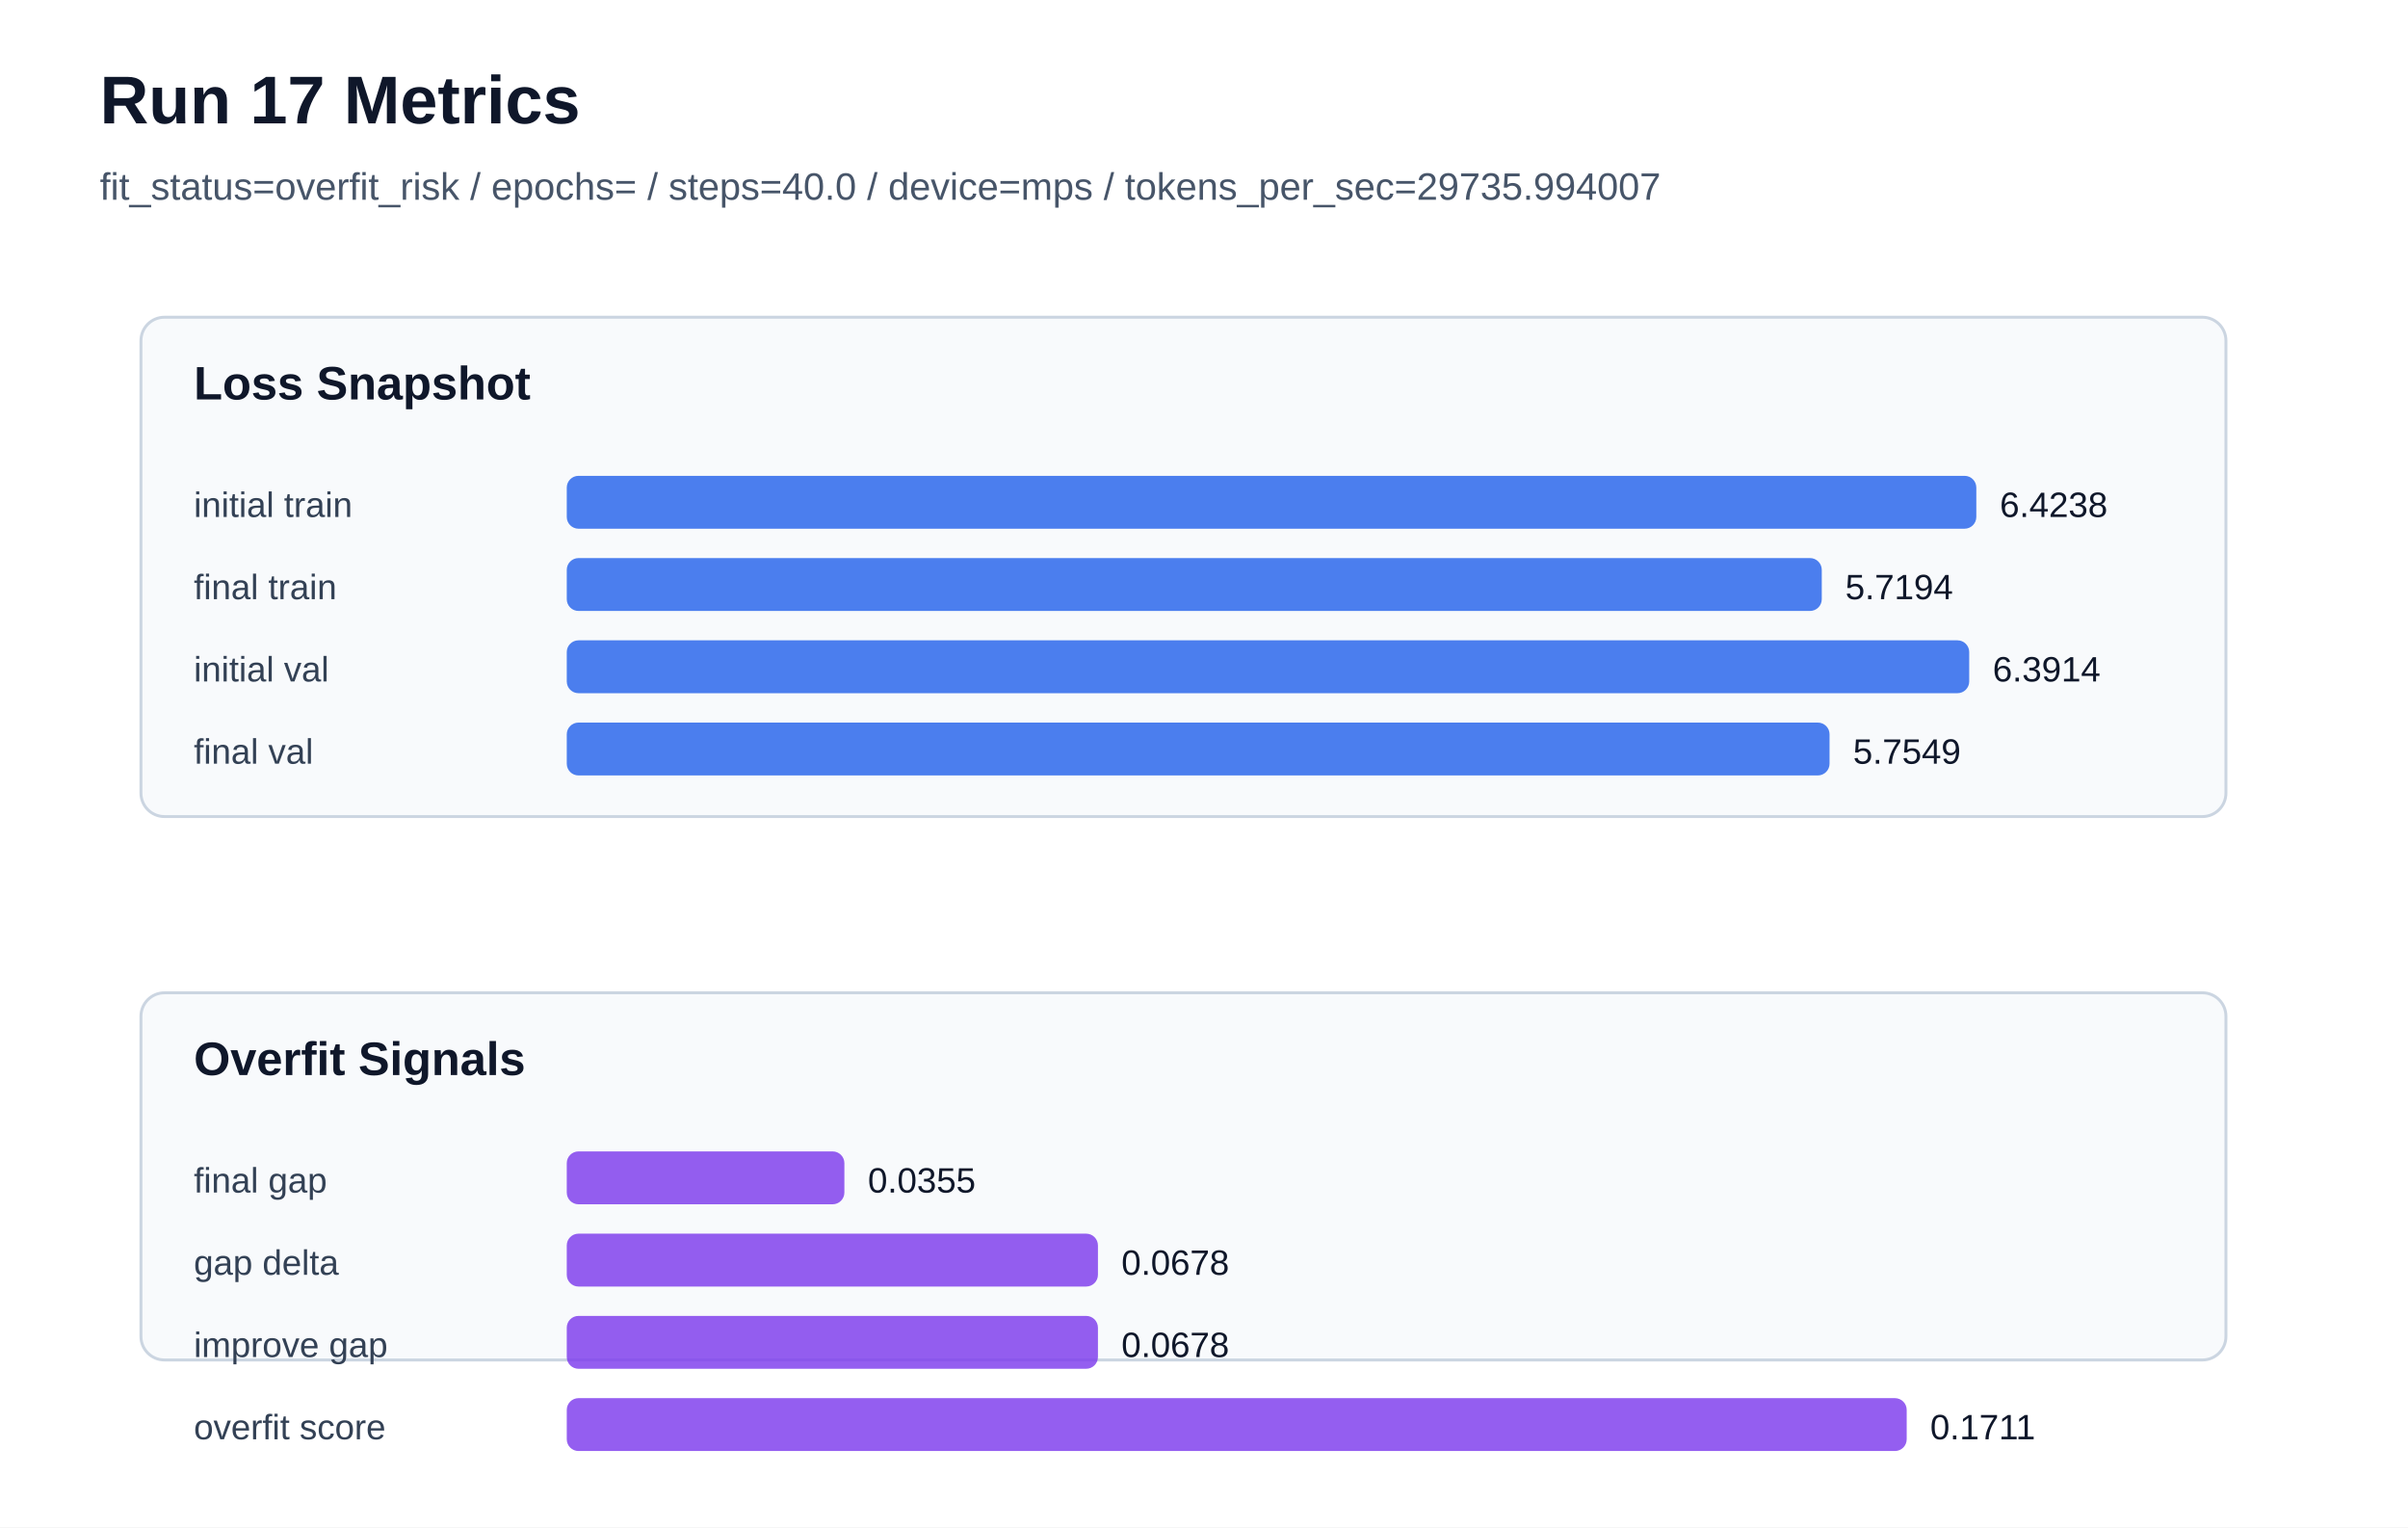
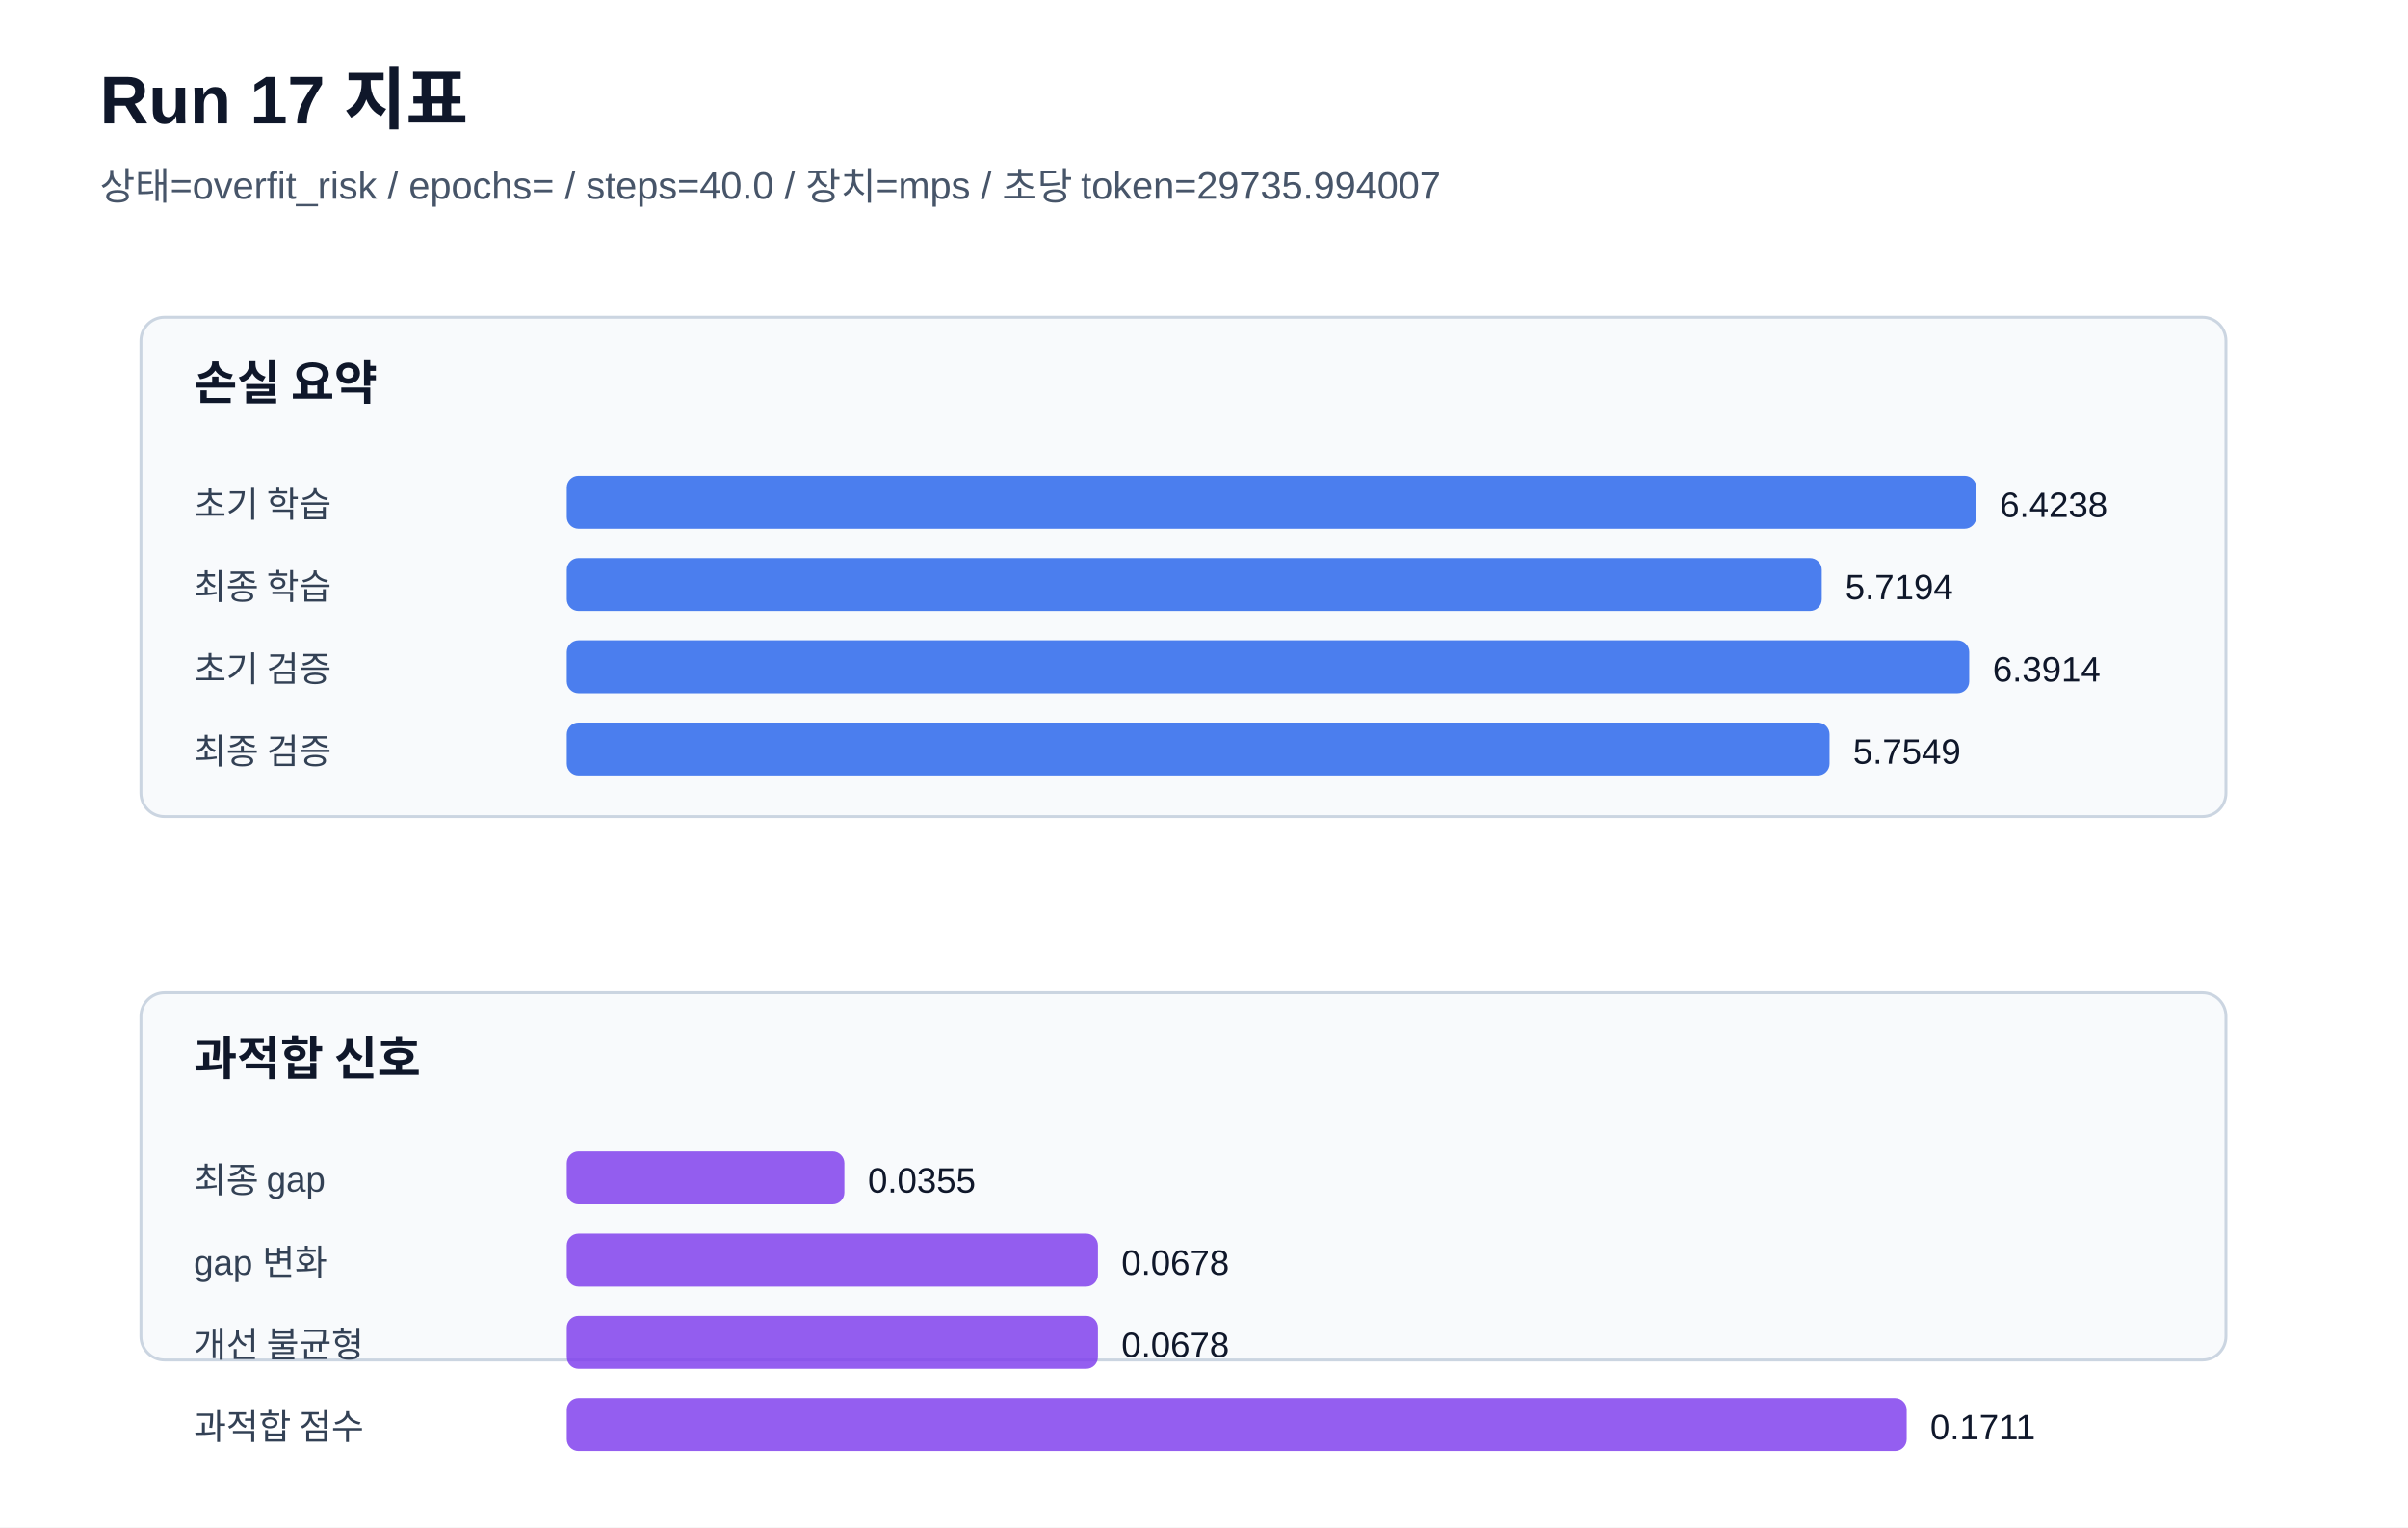
<svg xmlns="http://www.w3.org/2000/svg" width="820" height="520" viewBox="0 0 820 520" role="img">
  <rect width="100%" height="100%" fill="#ffffff" />
-   <text x="34.00" y="42.00" font-family="Arial, sans-serif" font-size="23" font-weight="700" fill="#0f172a">Run 17 Metrics</text>
-   <text x="34.00" y="68.00" font-family="Arial, sans-serif" font-size="13" font-weight="400" fill="#475569">fit_status=overfit_risk / epochs= / steps=40.0 / device=mps / tokens_per_sec=29735.994007</text>
+   <text x="34.00" y="42.00" font-family="Arial, sans-serif" font-size="23" font-weight="700" fill="#0f172a">Run 17 지표</text>
+   <text x="34.00" y="68.00" font-family="Arial, sans-serif" font-size="13" font-weight="400" fill="#475569">상태=overfit_risk / epochs= / steps=40.0 / 장치=mps / 초당 token=29735.994007</text>
  <rect x="48" y="108" width="710" height="170" rx="8" fill="#f8fafc" stroke="#cbd5e1" />
-   <text x="66.00" y="136.00" font-family="Arial, sans-serif" font-size="16" font-weight="700" fill="#0f172a">Loss Snapshot</text>
-   <text x="66.00" y="176.00" font-family="Arial, sans-serif" font-size="12" font-weight="400" fill="#334155">initial train</text>
+   <text x="66.00" y="136.00" font-family="Arial, sans-serif" font-size="16" font-weight="700" fill="#0f172a">손실 요약</text>
+   <text x="66.00" y="176.00" font-family="Arial, sans-serif" font-size="12" font-weight="400" fill="#334155">초기 학습</text>
  <rect x="193" y="162" width="480.00" height="18" rx="4" fill="#2563eb" opacity="0.82" />
  <text x="681.00" y="176.00" font-family="Arial, sans-serif" font-size="12" font-weight="400" fill="#0f172a">6.4238</text>
-   <text x="66.00" y="204.00" font-family="Arial, sans-serif" font-size="12" font-weight="400" fill="#334155">final train</text>
+   <text x="66.00" y="204.00" font-family="Arial, sans-serif" font-size="12" font-weight="400" fill="#334155">최종 학습</text>
  <rect x="193" y="190" width="427.37" height="18" rx="4" fill="#2563eb" opacity="0.82" />
  <text x="628.37" y="204.00" font-family="Arial, sans-serif" font-size="12" font-weight="400" fill="#0f172a">5.7194</text>
-   <text x="66.00" y="232.00" font-family="Arial, sans-serif" font-size="12" font-weight="400" fill="#334155">initial val</text>
+   <text x="66.00" y="232.00" font-family="Arial, sans-serif" font-size="12" font-weight="400" fill="#334155">초기 검증</text>
  <rect x="193" y="218" width="477.58" height="18" rx="4" fill="#2563eb" opacity="0.82" />
  <text x="678.58" y="232.00" font-family="Arial, sans-serif" font-size="12" font-weight="400" fill="#0f172a">6.3914</text>
-   <text x="66.00" y="260.00" font-family="Arial, sans-serif" font-size="12" font-weight="400" fill="#334155">final val</text>
+   <text x="66.00" y="260.00" font-family="Arial, sans-serif" font-size="12" font-weight="400" fill="#334155">최종 검증</text>
  <rect x="193" y="246" width="430.02" height="18" rx="4" fill="#2563eb" opacity="0.82" />
  <text x="631.02" y="260.00" font-family="Arial, sans-serif" font-size="12" font-weight="400" fill="#0f172a">5.7549</text>
  <rect x="48" y="338" width="710" height="125" rx="8" fill="#f8fafc" stroke="#cbd5e1" />
-   <text x="66.00" y="366.00" font-family="Arial, sans-serif" font-size="16" font-weight="700" fill="#0f172a">Overfit Signals</text>
-   <text x="66.00" y="406.00" font-family="Arial, sans-serif" font-size="12" font-weight="400" fill="#334155">final gap</text>
+   <text x="66.00" y="366.00" font-family="Arial, sans-serif" font-size="16" font-weight="700" fill="#0f172a">과적합 신호</text>
+   <text x="66.00" y="406.00" font-family="Arial, sans-serif" font-size="12" font-weight="400" fill="#334155">최종 gap</text>
  <rect x="193" y="392" width="94.54" height="18" rx="4" fill="#7c3aed" opacity="0.82" />
  <text x="295.54" y="406.00" font-family="Arial, sans-serif" font-size="12" font-weight="400" fill="#0f172a">0.0355</text>
-   <text x="66.00" y="434.00" font-family="Arial, sans-serif" font-size="12" font-weight="400" fill="#334155">gap delta</text>
+   <text x="66.00" y="434.00" font-family="Arial, sans-serif" font-size="12" font-weight="400" fill="#334155">gap 변화</text>
  <rect x="193" y="420" width="180.88" height="18" rx="4" fill="#7c3aed" opacity="0.82" />
  <text x="381.88" y="434.00" font-family="Arial, sans-serif" font-size="12" font-weight="400" fill="#0f172a">0.0678</text>
-   <text x="66.00" y="462.00" font-family="Arial, sans-serif" font-size="12" font-weight="400" fill="#334155">improve gap</text>
+   <text x="66.00" y="462.00" font-family="Arial, sans-serif" font-size="12" font-weight="400" fill="#334155">개선 불균형</text>
  <rect x="193" y="448" width="180.88" height="18" rx="4" fill="#7c3aed" opacity="0.82" />
  <text x="381.88" y="462.00" font-family="Arial, sans-serif" font-size="12" font-weight="400" fill="#0f172a">0.0678</text>
-   <text x="66.00" y="490.00" font-family="Arial, sans-serif" font-size="12" font-weight="400" fill="#334155">overfit score</text>
+   <text x="66.00" y="490.00" font-family="Arial, sans-serif" font-size="12" font-weight="400" fill="#334155">과적합 점수</text>
  <rect x="193" y="476" width="456.29" height="18" rx="4" fill="#7c3aed" opacity="0.82" />
  <text x="657.29" y="490.00" font-family="Arial, sans-serif" font-size="12" font-weight="400" fill="#0f172a">0.1711</text>
</svg>
